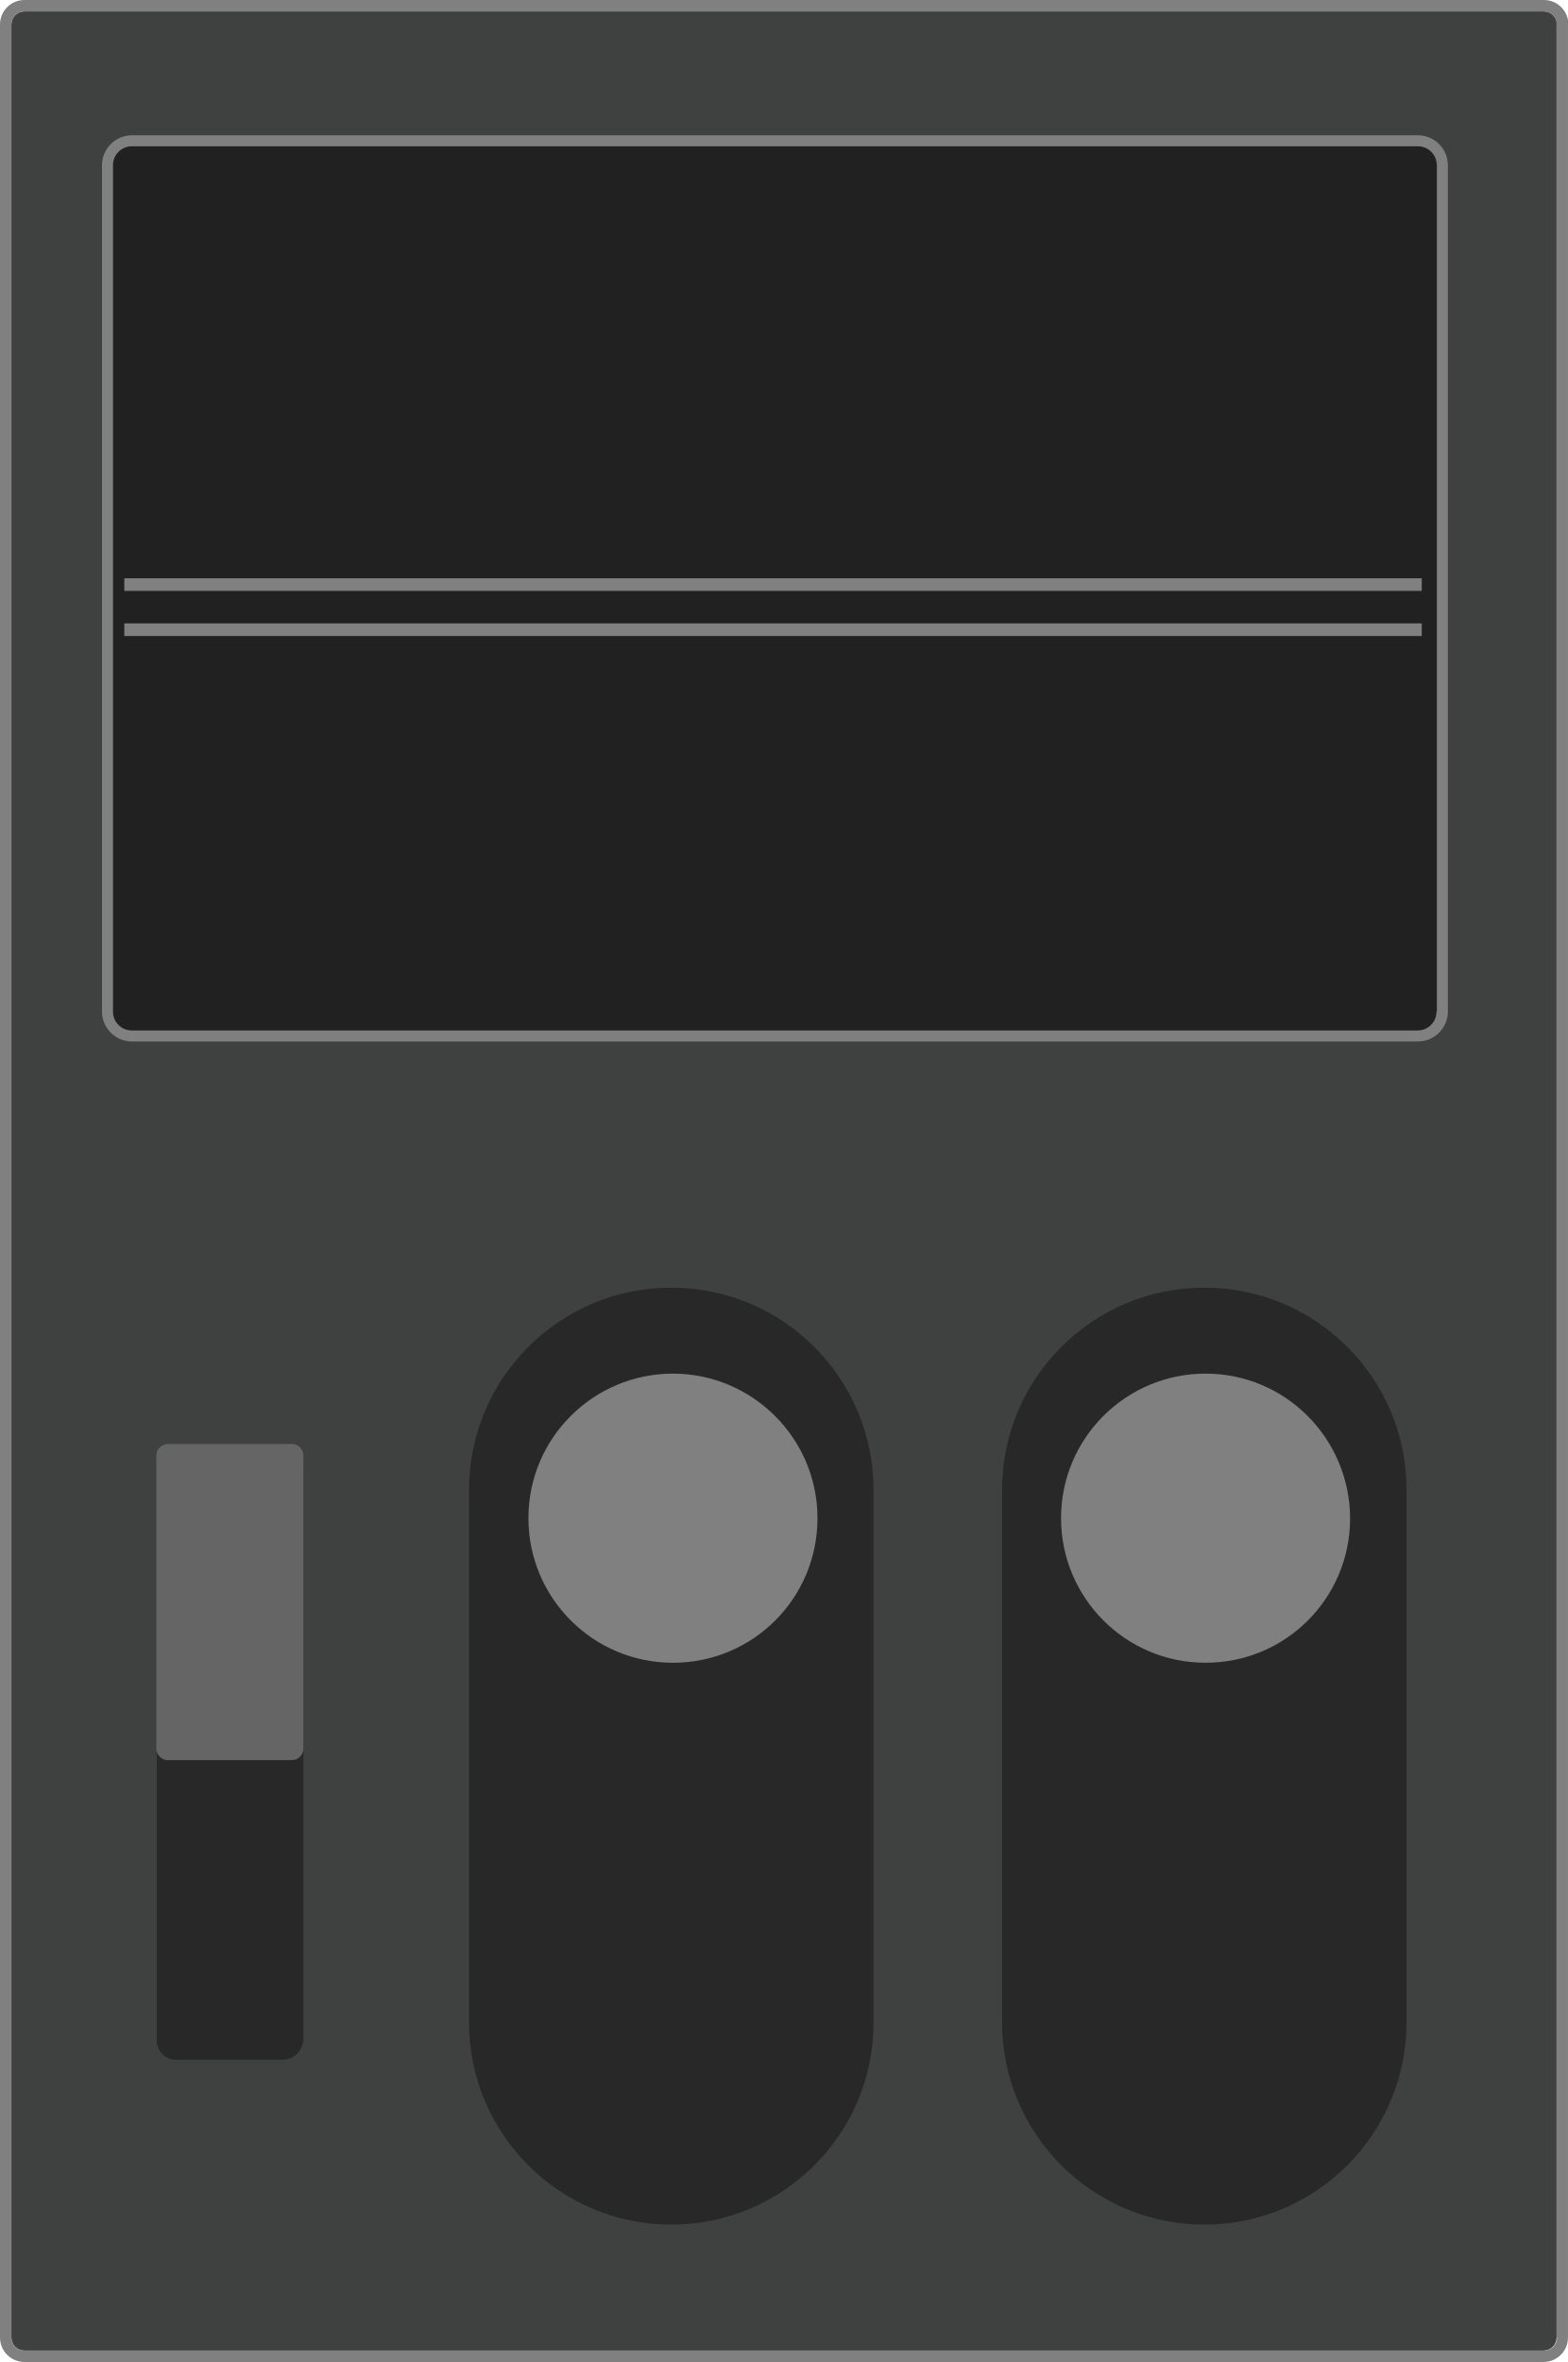
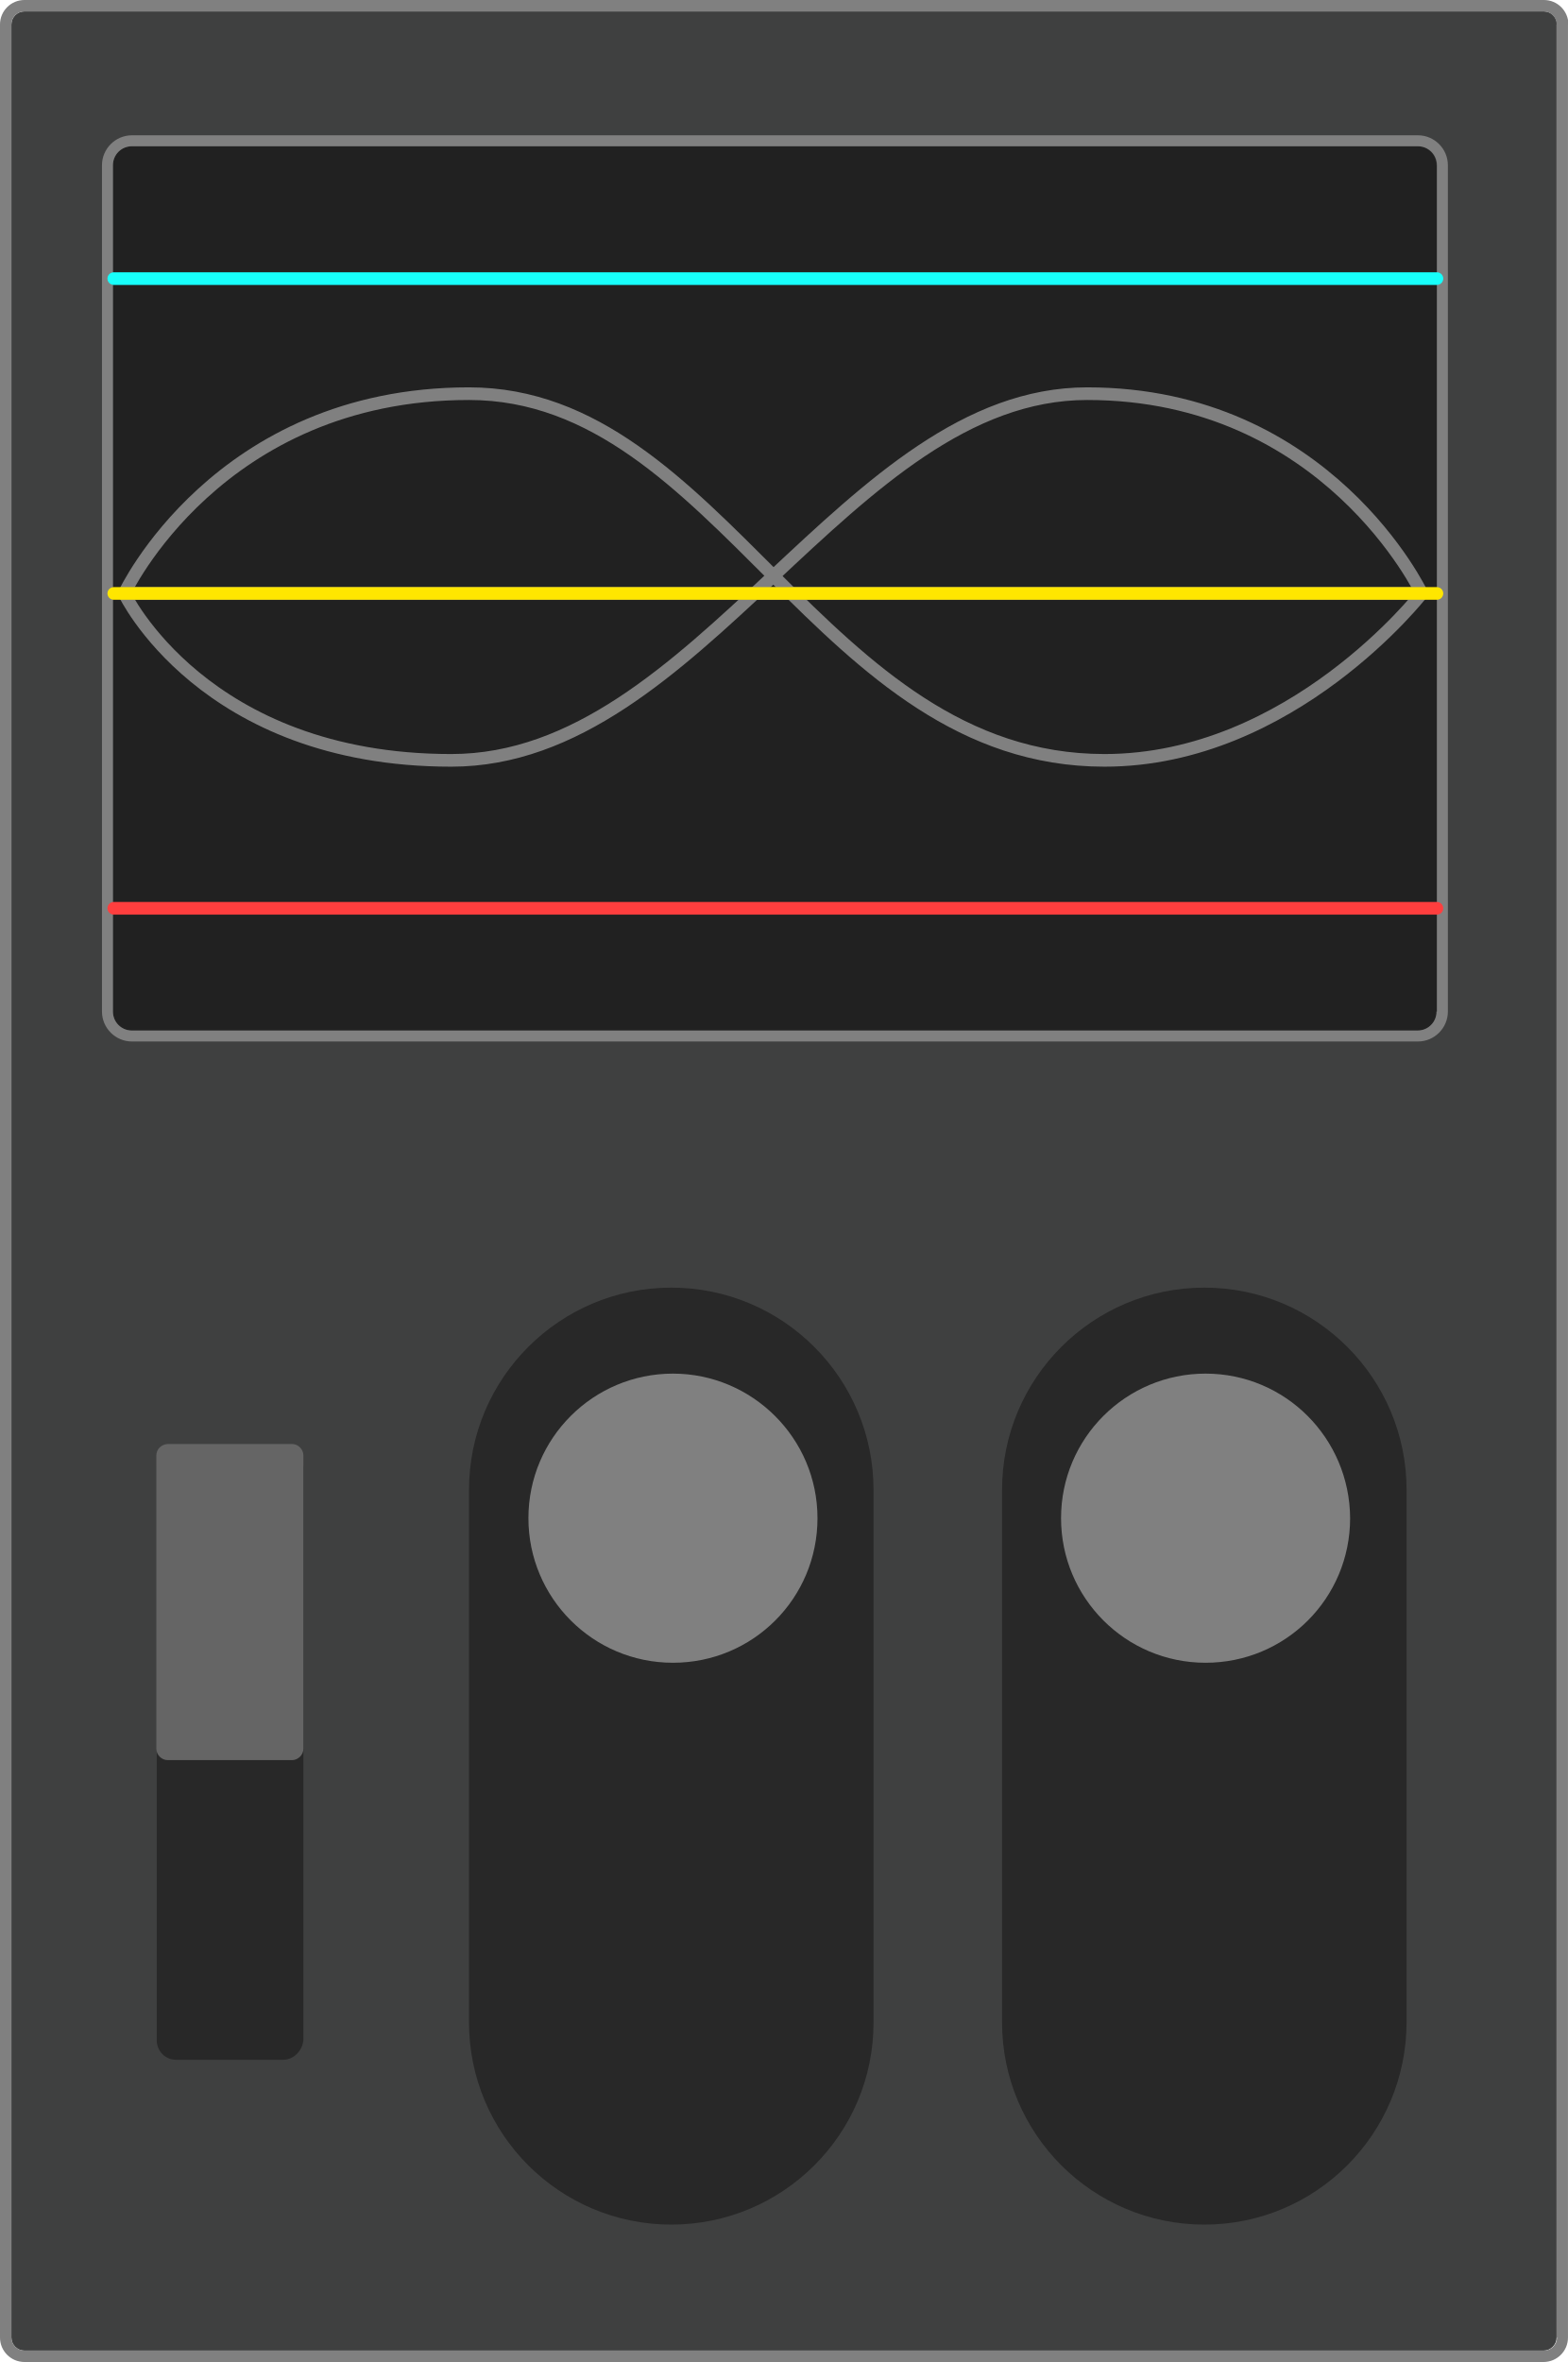
- <svg xmlns="http://www.w3.org/2000/svg" version="1.1" id="module4" x="0px" y="0px" viewBox="294.2 0.3 372.1 560.4" enable-background="new 294.2 0.3 372.1 560.4" xml:space="preserve">
+ <svg xmlns="http://www.w3.org/2000/svg" version="1.1" id="module4" x="0px" y="0px" viewBox="0 0 372.1 560.4" enable-background="new 0 0 372.1 560.4" xml:space="preserve">
  <g id="am4-bg_1_">
-     <path fill="#3F4040" d="M663.7,6.1c0-1.7-1.4-3.1-3.1-3.1H300c-1.7,0-3.1,1.4-3.1,3.1v548.8c0,1.7,1.4,3.1,3.1,3.1h360.5   c1.7,0,3.1-1.4,3.1-3.1V6.1z" />
-     <path fill="#808080" d="M666.4,6.1c0-3.2-2.6-5.8-5.8-5.8H300c-3.2,0-5.8,2.6-5.8,5.8v548.8c0,3.2,2.6,5.8,5.8,5.8h360.5   c3.2,0,5.8-2.6,5.8-5.8V6.1z M663.7,554.9c0,1.7-1.4,3.1-3.1,3.1H300c-1.7,0-3.1-1.4-3.1-3.1V6.1c0-1.7,1.4-3.1,3.1-3.1h360.5   c1.7,0,3.1,1.4,3.1,3.1V554.9z" />
+     <path fill="#3F4040" d="M369.5,5.8c0-1.7-1.4-3.1-3.1-3.1H5.8c-1.7,0-3.1,1.4-3.1,3.1v548.8c0,1.7,1.4,3.1,3.1,3.1h360.5   c1.7,0,3.1-1.4,3.1-3.1V5.8H369.5z" />
+     <path fill="#808080" d="M372.2,5.8c0-3.2-2.6-5.8-5.8-5.8H5.8C2.6,0,0,2.6,0,5.8v548.8c0,3.2,2.6,5.8,5.8,5.8h360.5   c3.2,0,5.8-2.6,5.8-5.8V5.8H372.2z M369.5,554.6c0,1.7-1.4,3.1-3.1,3.1H5.8c-1.7,0-3.1-1.4-3.1-3.1V5.8c0-1.7,1.4-3.1,3.1-3.1   h360.5c1.7,0,3.1,1.4,3.1,3.1v548.8H369.5z" />
  </g>
  <g id="am4-monitor">
-     <path fill="#212121" d="M635.1,39.5c0-2.5-2-4.5-4.5-4.5H325.5c-2.5,0-4.5,2-4.5,4.5v200.8c0,2.5,2,4.5,4.5,4.5h305.2   c2.5,0,4.5-2,4.5-4.5V39.5z" />
-     <path fill="#808080" d="M637.8,39.5c0-3.9-3.2-7.1-7.1-7.1H325.5c-3.9,0-7.1,3.2-7.1,7.1v200.8c0,3.9,3.2,7.1,7.1,7.1h305.2   c3.9,0,7.1-3.2,7.1-7.1V39.5z M635.1,240.3c0,2.5-2,4.5-4.5,4.5H325.5c-2.5,0-4.5-2-4.5-4.5V39.5c0-2.5,2-4.5,4.5-4.5h305.2   c2.5,0,4.5,2,4.5,4.5V240.3z" />
+     <path fill="#212121" d="M340.9,39.2c0-2.5-2-4.5-4.5-4.5H31.3c-2.5,0-4.5,2-4.5,4.5V240c0,2.5,2,4.5,4.5,4.5h305.2   c2.5,0,4.5-2,4.5-4.5V39.2H340.9z" />
+     <path fill="#808080" d="M343.6,39.2c0-3.9-3.2-7.1-7.1-7.1H31.3c-3.9,0-7.1,3.2-7.1,7.1V240c0,3.9,3.2,7.1,7.1,7.1h305.2   c3.9,0,7.1-3.2,7.1-7.1V39.2z M340.9,240c0,2.5-2,4.5-4.5,4.5H31.3c-2.5,0-4.5-2-4.5-4.5V39.2c0-2.5,2-4.5,4.5-4.5h305.2   c2.5,0,4.5,2,4.5,4.5V240H340.9z" />
  </g>
  <g id="am4-switch-3_1_">
-     <path fill="#282828" d="M580,528.1L580,528.1c-26.5,0-48-21.5-48-48V353.8c0-26.5,21.5-48,48-48l0,0c26.5,0,48,21.5,48,48V480   C628,506.6,606.5,528.1,580,528.1z" />
+     <path fill="#282828" d="M285.8,527.8L285.8,527.8c-26.5,0-48-21.5-48-48V353.5c0-26.5,21.5-48,48-48l0,0c26.5,0,48,21.5,48,48   v126.2C333.8,506.3,312.3,527.8,285.8,527.8z" />
    <g id="am4-trigger-3_1_">
-       <path fill="#808080" d="M580.3,326.2c-18.9,0-34.3,15.3-34.3,34.3c0,18.9,15.3,34.3,34.3,34.3s34.3-15.3,34.3-34.3    C614.5,341.5,599.2,326.2,580.3,326.2z" />
+       <path fill="#808080" d="M286.1,325.9c-18.9,0-34.3,15.3-34.3,34.3c0,18.9,15.3,34.3,34.3,34.3s34.3-15.3,34.3-34.3    C320.3,341.2,305,325.9,286.1,325.9z" />
    </g>
  </g>
  <g id="am4-switch-2_1_">
-     <path fill="#282828" d="M453.5,528.1L453.5,528.1c-26.5,0-48-21.5-48-48V353.8c0-26.5,21.5-48,48-48l0,0c26.5,0,48,21.5,48,48V480   C501.6,506.6,480,528.1,453.5,528.1z" />
+     <path fill="#282828" d="M159.3,527.8L159.3,527.8c-26.5,0-48-21.5-48-48V353.5c0-26.5,21.5-48,48-48l0,0c26.5,0,48,21.5,48,48   v126.2C207.4,506.3,185.8,527.8,159.3,527.8z" />
    <g id="am4-trigger-2_1_">
-       <path fill="#808080" d="M453.9,326.2c-18.9,0-34.3,15.3-34.3,34.3c0,18.9,15.3,34.3,34.3,34.3s34.3-15.3,34.3-34.3    C488.2,341.5,472.7,326.2,453.9,326.2z" />
+       <path fill="#808080" d="M159.7,325.9c-18.9,0-34.3,15.3-34.3,34.3c0,18.9,15.3,34.3,34.3,34.3s34.3-15.3,34.3-34.3    C194,341.2,178.5,325.9,159.7,325.9z" />
    </g>
  </g>
  <g id="am4-switch-1">
-     <path fill="#282828" d="M361.4,489H336c-2.6,0-4.6-2.1-4.6-4.6v-136c0-2.4,2-4.5,4.5-4.5h25.8c2.4,0,4.5,2,4.5,4.5v135.9   C366,486.8,363.9,489,361.4,489z" />
-     <path id="am4-trigger-1" fill="#656565" d="M331.3,345.6v69.6c0,1.4,1.2,2.7,2.7,2.7h29.5c1.4,0,2.7-1.2,2.7-2.7v-69.6   c0-1.4-1.2-2.7-2.7-2.7H334C332.4,343,331.3,344.2,331.3,345.6z" />
+     <path fill="#282828" d="M67.2,488.7H41.8c-2.6,0-4.6-2.1-4.6-4.6v-136c0-2.4,2-4.5,4.5-4.5h25.8c2.4,0,4.5,2,4.5,4.5V484   C71.8,486.5,69.7,488.7,67.2,488.7z" />
+     <path id="am4-trigger-1" fill="#656565" d="M37.1,345.3v69.6c0,1.4,1.2,2.7,2.7,2.7h29.5c1.4,0,2.7-1.2,2.7-2.7v-69.6   c0-1.4-1.2-2.7-2.7-2.7H39.8C38.2,342.7,37.1,343.9,37.1,345.3z" />
  </g>
-   <polyline id="am4-graph-2" fill="none" stroke="#808080" stroke-width="3" stroke-miterlimit="10" points="323.7,139 401.3,139   547.7,139 631.6,139 " />
-   <polyline id="am4-graph-1" fill="none" stroke="#808080" stroke-width="3" stroke-miterlimit="10" points="323.7,149.7 401.3,149.7   547.7,149.7 631.6,149.7 " />
+   <path id="am4-graph-1-end" fill="none" stroke="#808080" stroke-width="3" stroke-linecap="round" stroke-miterlimit="10" d="  M29.5,140.8c0,0,18.7,39.6,77.6,39.6s93.9-87,150.9-87s79.4,47.4,79.4,47.4" />
+   <path id="am4-graph-1-mid" fill="none" stroke="#808080" stroke-width="3" stroke-linecap="round" stroke-miterlimit="10" d="  M29.5,140.8c0,0,22.1-47.4,81.8-47.4s83.4,87,150.8,87c44.5,0,75.3-39.6,75.3-39.6" />
+   <polyline id="am4-graph-1-start" fill="none" stroke="#808080" stroke-width="3" stroke-linecap="round" stroke-miterlimit="10" points="  29.5,140.8 107.1,140.8 253.5,140.8 337.4,140.8 " />
+   <line id="am4-graph-2-1_1_" fill="none" stroke="#17FFFB" stroke-width="3" stroke-linecap="round" stroke-miterlimit="10" x1="27" y1="66.1" x2="341" y2="66.1" />
+   <line id="am4-graph-2-2_1_" fill="none" stroke="#FFE600" stroke-width="3" stroke-linecap="round" stroke-miterlimit="10" x1="27" y1="140.8" x2="341" y2="140.8" />
+   <line id="am4-graph-2-3_1_" fill="none" stroke="#FF3E3E" stroke-width="3" stroke-linecap="round" stroke-miterlimit="10" x1="27" y1="215.5" x2="341" y2="215.5" />
</svg>
